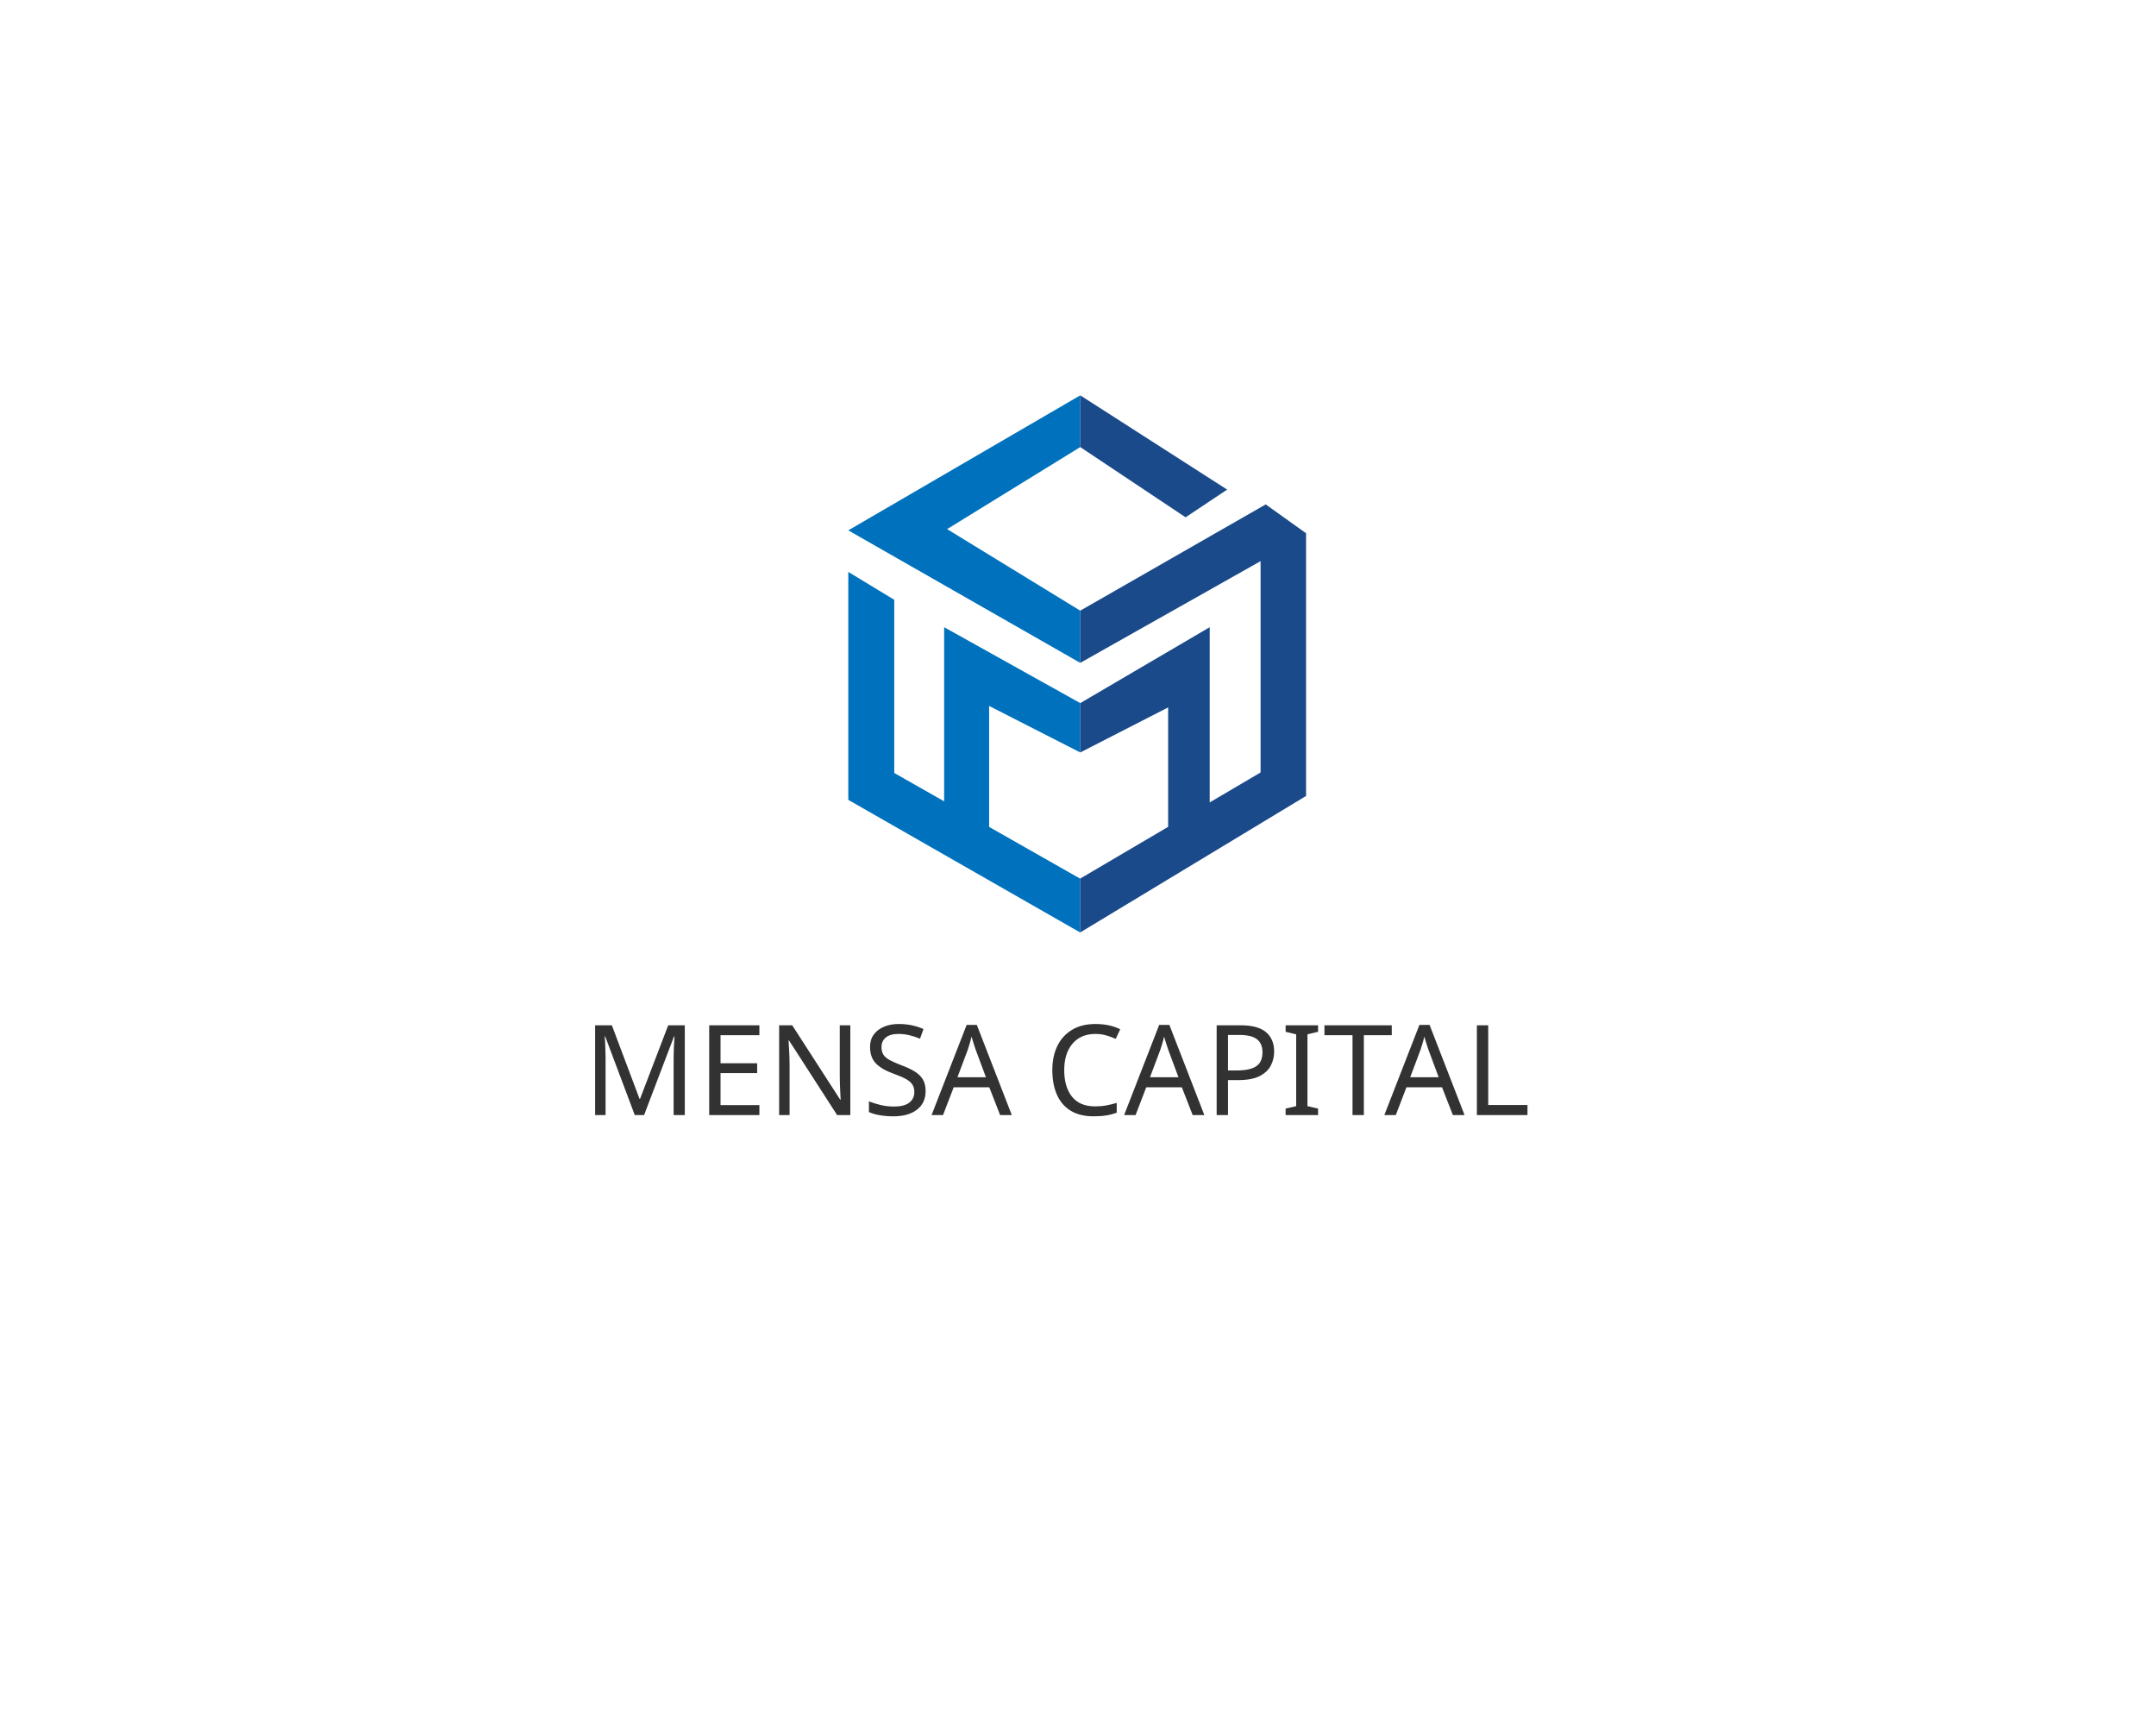
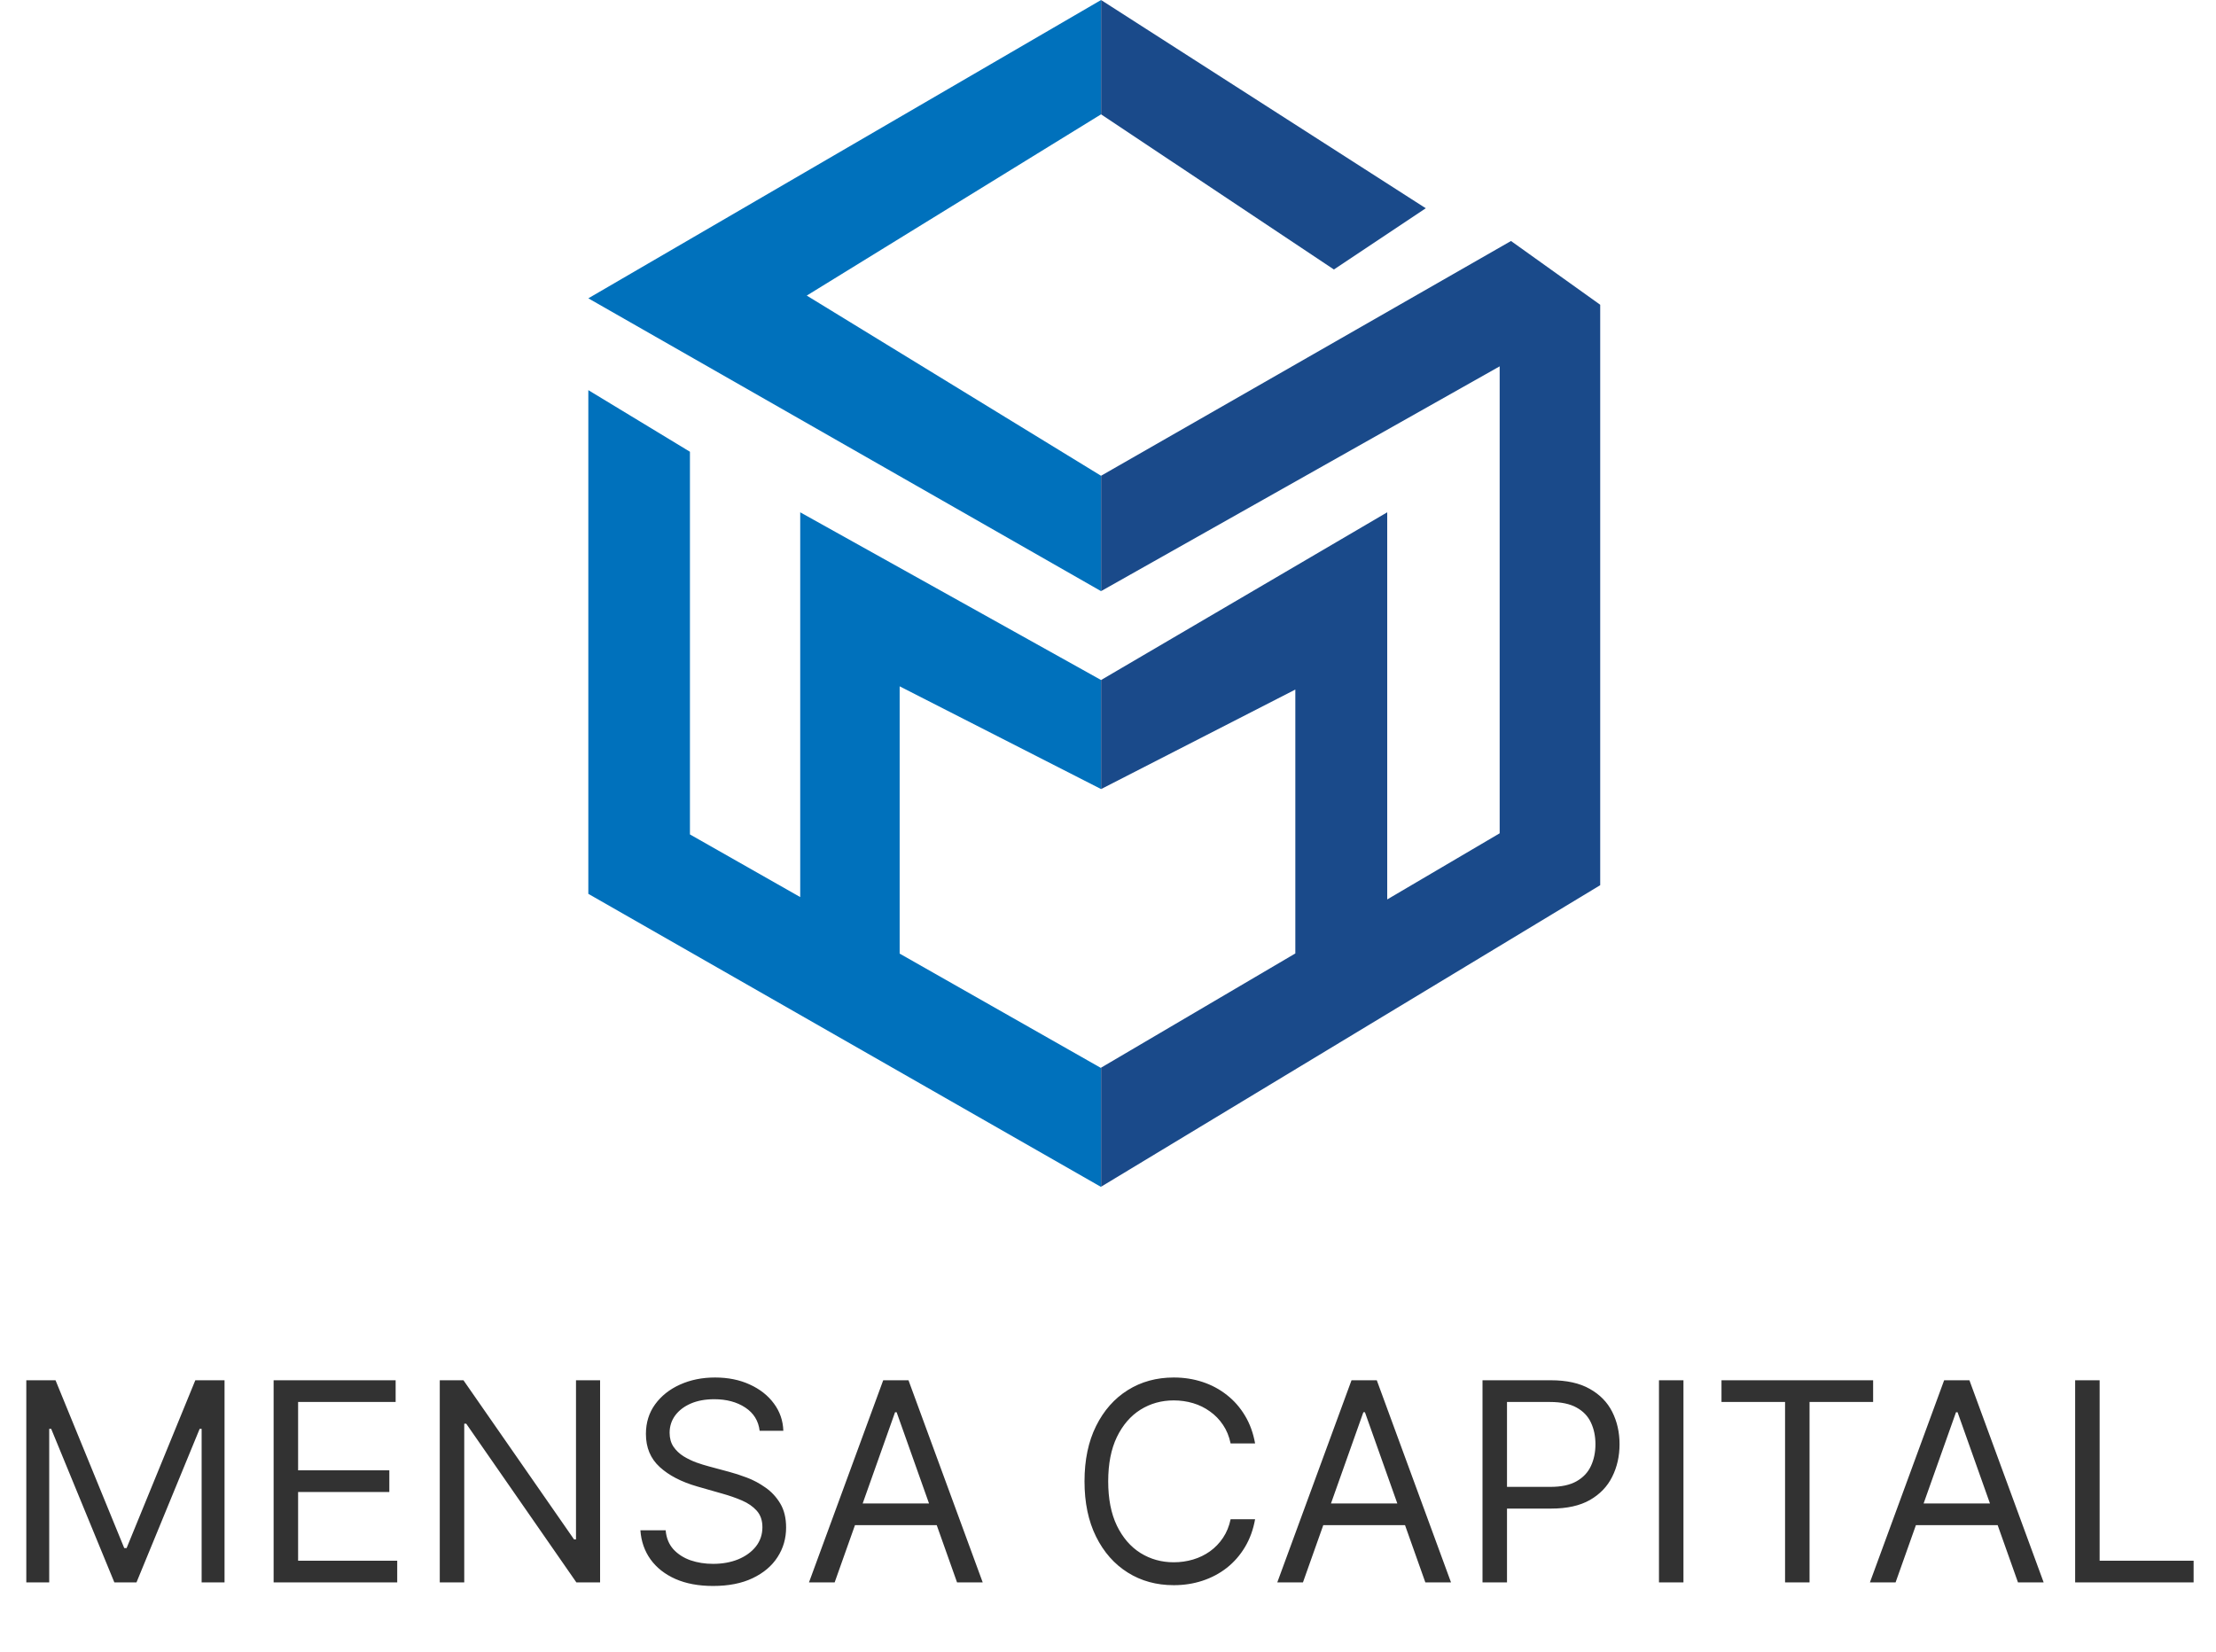
- <svg xmlns="http://www.w3.org/2000/svg" version="1.1" viewBox="0 0 600 480" xml:space="preserve">
-   <defs>
- </defs>
-   <g transform="matrix(0.22 0 0 0.22 268.35 147.22)">
-     <polygon style="stroke: none; stroke-width: 1; stroke-dasharray: none; stroke-linecap: butt; stroke-dashoffset: 0; stroke-linejoin: miter; stroke-miterlimit: 4; fill: rgb(0,113,188); fill-rule: nonzero; opacity: 1;" points="146.72,-103.75 -21.72,0 146.72,103.15 146.72,169.18 -146.72,1.57 146.72,-169.18 146.72,-103.75 " />
-   </g>
-   <g transform="matrix(0.22 0 0 0.22 321.07 126.97)">
-     <polygon style="stroke: none; stroke-width: 1; stroke-dasharray: none; stroke-linecap: butt; stroke-dashoffset: 0; stroke-linejoin: miter; stroke-miterlimit: 4; fill: rgb(26,74,138); fill-rule: nonzero; opacity: 1;" points="92.91,42.07 40.33,77.12 -92.91,-11.69 -92.91,-77.12 92.91,42.07 " />
-   </g>
-   <g transform="matrix(0.22 0 0 0.22 268.35 209.29)">
-     <polygon style="stroke: none; stroke-width: 1; stroke-dasharray: none; stroke-linecap: butt; stroke-dashoffset: 0; stroke-linejoin: miter; stroke-miterlimit: 4; fill: rgb(0,113,188); fill-rule: nonzero; opacity: 1;" points="31.45,-58.48 31.45,94.5 146.53,159.89 146.72,159.79 146.72,227.93 146.61,228 -146.72,60.29 -146.72,-228.01 -88.57,-192.75 -88.57,26.28 -25.46,62.14 -25.46,-158.09 146.72,-62.09 146.72,0.32 31.45,-58.48 " />
-   </g>
-   <g transform="matrix(0.22 0 0 0.22 332.05 199.89)">
-     <polygon style="stroke: none; stroke-width: 1; stroke-dasharray: none; stroke-linecap: butt; stroke-dashoffset: 0; stroke-linejoin: miter; stroke-miterlimit: 4; fill: rgb(26,74,138); fill-rule: nonzero; opacity: 1;" points="142.82,-234.16 142.82,98.07 -142.82,270.65 -142.82,202.51 -31.66,137.13 -31.66,-13.91 -142.82,43.05 -142.82,-19.37 20.93,-115.37 20.93,106.22 85.28,68.37 85.28,-198.91 -142.82,-70.26 -142.82,-136.29 91.77,-270.65 142.82,-234.16 " />
-   </g>
-   <g transform="matrix(1 0 0 1 306.85 299.27)" style="">
-     <text xml:space="preserve" font-family="PangMenZhengDao" font-size="35" font-style="normal" font-weight="normal" style="stroke: none; stroke-width: 1; stroke-dasharray: none; stroke-linecap: butt; stroke-dashoffset: 0; stroke-linejoin: miter; stroke-miterlimit: 4; fill: rgb(50,50,50); fill-rule: nonzero; opacity: 1; white-space: pre;">
-       <tspan x="-144.62" y="10.99">MENSA CAPITAL</tspan>
-     </text>
-   </g>
-   <g transform="matrix(1 0 0 1 300.5 326.41)" style="">
-     <text xml:space="preserve" font-family="WenCang-Regular" font-size="14" font-style="normal" font-weight="normal" style="stroke: none; stroke-width: 1; stroke-dasharray: none; stroke-linecap: butt; stroke-dashoffset: 0; stroke-linejoin: miter; stroke-miterlimit: 4; fill: rgb(50,50,50); fill-rule: nonzero; opacity: 1; white-space: pre;" />
-   </g>
+ <svg xmlns="http://www.w3.org/2000/svg" width="279" height="208" viewBox="0 0 279 208" fill="none">
+   <path d="M138.628 14.395L101.572 37.22L138.628 59.913V74.44L74.072 37.565L138.628 0V14.395Z" fill="#0071BC" />
+   <path d="M179.51 26.225L167.943 33.936L138.63 14.398V0.004L179.51 26.225Z" fill="#1A4A8A" />
+   <path d="M113.269 86.424V120.08L138.587 134.466L138.628 134.444V149.435L138.604 149.45L74.072 112.554V49.128L86.865 56.885V105.072L100.749 112.961V64.51L138.628 85.63V99.36L113.269 86.424Z" fill="#0071BC" />
+   <path d="M201.47 38.375V111.465L138.63 149.433V134.442L163.085 120.059V86.83L138.63 99.361V85.629L174.655 64.509V113.258L188.812 104.931V46.13L138.63 74.433V59.906L190.239 30.347L201.47 38.375Z" fill="#1A4A8A" />
+   <path d="M3.312 173.805H6.991L15.642 194.935H15.94L24.591 173.805H28.27V199.26H25.386V179.92H25.138L17.183 199.26H14.399L6.444 179.92H6.196V199.26H3.312V173.805ZM34.45 199.26V173.805H49.812V176.54H37.532V185.141H49.017V187.875H37.532V196.526H50.011V199.26H34.45ZM75.553 173.805V199.26H72.57L58.699 179.274H58.45V199.26H55.368V173.805H58.351L72.271 193.841H72.52V173.805H75.553ZM95.641 180.169C95.492 178.91 94.887 177.932 93.826 177.236C92.766 176.54 91.465 176.192 89.924 176.192C88.797 176.192 87.811 176.374 86.966 176.739C86.129 177.103 85.474 177.605 85.002 178.243C84.538 178.881 84.306 179.606 84.306 180.418C84.306 181.097 84.467 181.681 84.79 182.17C85.122 182.651 85.545 183.053 86.058 183.376C86.572 183.691 87.111 183.952 87.674 184.159C88.237 184.358 88.755 184.519 89.228 184.644L91.813 185.34C92.476 185.514 93.213 185.754 94.025 186.06C94.846 186.367 95.629 186.785 96.374 187.316C97.128 187.838 97.75 188.509 98.239 189.329C98.728 190.15 98.972 191.156 98.972 192.349C98.972 193.725 98.612 194.968 97.891 196.078C97.178 197.188 96.134 198.071 94.759 198.726C93.391 199.38 91.73 199.707 89.775 199.707C87.952 199.707 86.373 199.413 85.039 198.825C83.713 198.237 82.669 197.416 81.907 196.364C81.153 195.312 80.726 194.09 80.627 192.697H83.809C83.891 193.659 84.215 194.454 84.778 195.084C85.35 195.705 86.071 196.169 86.941 196.476C87.819 196.774 88.764 196.923 89.775 196.923C90.951 196.923 92.008 196.733 92.944 196.352C93.88 195.962 94.622 195.424 95.169 194.736C95.716 194.04 95.989 193.228 95.989 192.3C95.989 191.455 95.753 190.767 95.281 190.237C94.808 189.706 94.187 189.275 93.416 188.944C92.646 188.612 91.813 188.322 90.918 188.074L87.786 187.179C85.797 186.607 84.223 185.791 83.063 184.731C81.903 183.67 81.323 182.282 81.323 180.567C81.323 179.142 81.708 177.899 82.479 176.838C83.258 175.769 84.302 174.941 85.611 174.352C86.928 173.756 88.399 173.457 90.023 173.457C91.664 173.457 93.122 173.752 94.398 174.34C95.674 174.92 96.685 175.715 97.431 176.726C98.185 177.737 98.583 178.885 98.624 180.169H95.641ZM105.084 199.26H101.852L111.199 173.805H114.381L123.727 199.26H120.496L112.889 177.832H112.69L105.084 199.26ZM106.277 189.317H119.303V192.051H106.277V189.317ZM158.019 181.76H154.937C154.754 180.873 154.435 180.094 153.98 179.423C153.532 178.752 152.985 178.189 152.339 177.733C151.701 177.269 150.992 176.921 150.214 176.689C149.435 176.457 148.623 176.341 147.777 176.341C146.236 176.341 144.84 176.73 143.589 177.509C142.346 178.288 141.356 179.436 140.618 180.952C139.889 182.468 139.525 184.329 139.525 186.533C139.525 188.737 139.889 190.597 140.618 192.113C141.356 193.63 142.346 194.777 143.589 195.556C144.84 196.335 146.236 196.724 147.777 196.724C148.623 196.724 149.435 196.608 150.214 196.376C150.992 196.144 151.701 195.801 152.339 195.345C152.985 194.881 153.532 194.313 153.98 193.642C154.435 192.963 154.754 192.184 154.937 191.305H158.019C157.787 192.606 157.364 193.771 156.751 194.798C156.138 195.825 155.376 196.7 154.464 197.42C153.553 198.133 152.529 198.676 151.394 199.049C150.267 199.422 149.062 199.608 147.777 199.608C145.607 199.608 143.676 199.078 141.986 198.017C140.295 196.956 138.965 195.448 137.996 193.493C137.026 191.537 136.542 189.217 136.542 186.533C136.542 183.848 137.026 181.528 137.996 179.572C138.965 177.617 140.295 176.109 141.986 175.048C143.676 173.988 145.607 173.457 147.777 173.457C149.062 173.457 150.267 173.644 151.394 174.017C152.529 174.39 153.553 174.936 154.464 175.657C155.376 176.37 156.138 177.24 156.751 178.267C157.364 179.287 157.787 180.451 158.019 181.76ZM164.044 199.26H160.812L170.159 173.805H173.341L182.687 199.26H179.456L171.849 177.832H171.65L164.044 199.26ZM165.237 189.317H178.263V192.051H165.237V189.317ZM186.652 199.26V173.805H195.253C197.25 173.805 198.882 174.166 200.15 174.887C201.426 175.599 202.371 176.565 202.984 177.783C203.597 179.001 203.904 180.36 203.904 181.859C203.904 183.359 203.597 184.722 202.984 185.949C202.379 187.175 201.443 188.153 200.175 188.882C198.907 189.603 197.283 189.963 195.303 189.963H189.138V187.229H195.203C196.571 187.229 197.668 186.993 198.497 186.52C199.326 186.048 199.926 185.41 200.299 184.606C200.68 183.794 200.871 182.879 200.871 181.859C200.871 180.84 200.68 179.929 200.299 179.125C199.926 178.321 199.321 177.692 198.485 177.236C197.648 176.772 196.537 176.54 195.154 176.54H189.735V199.26H186.652ZM211.951 173.805V199.26H208.869V173.805H211.951ZM216.74 176.54V173.805H235.831V176.54H227.826V199.26H224.744V176.54H216.74ZM238.658 199.26H235.427L244.773 173.805H247.955L257.302 199.26H254.07L246.464 177.832H246.265L238.658 199.26ZM239.851 189.317H252.877V192.051H239.851V189.317ZM261.266 199.26V173.805H264.349V196.526H276.181V199.26H261.266Z" fill="#323232" />
</svg>
